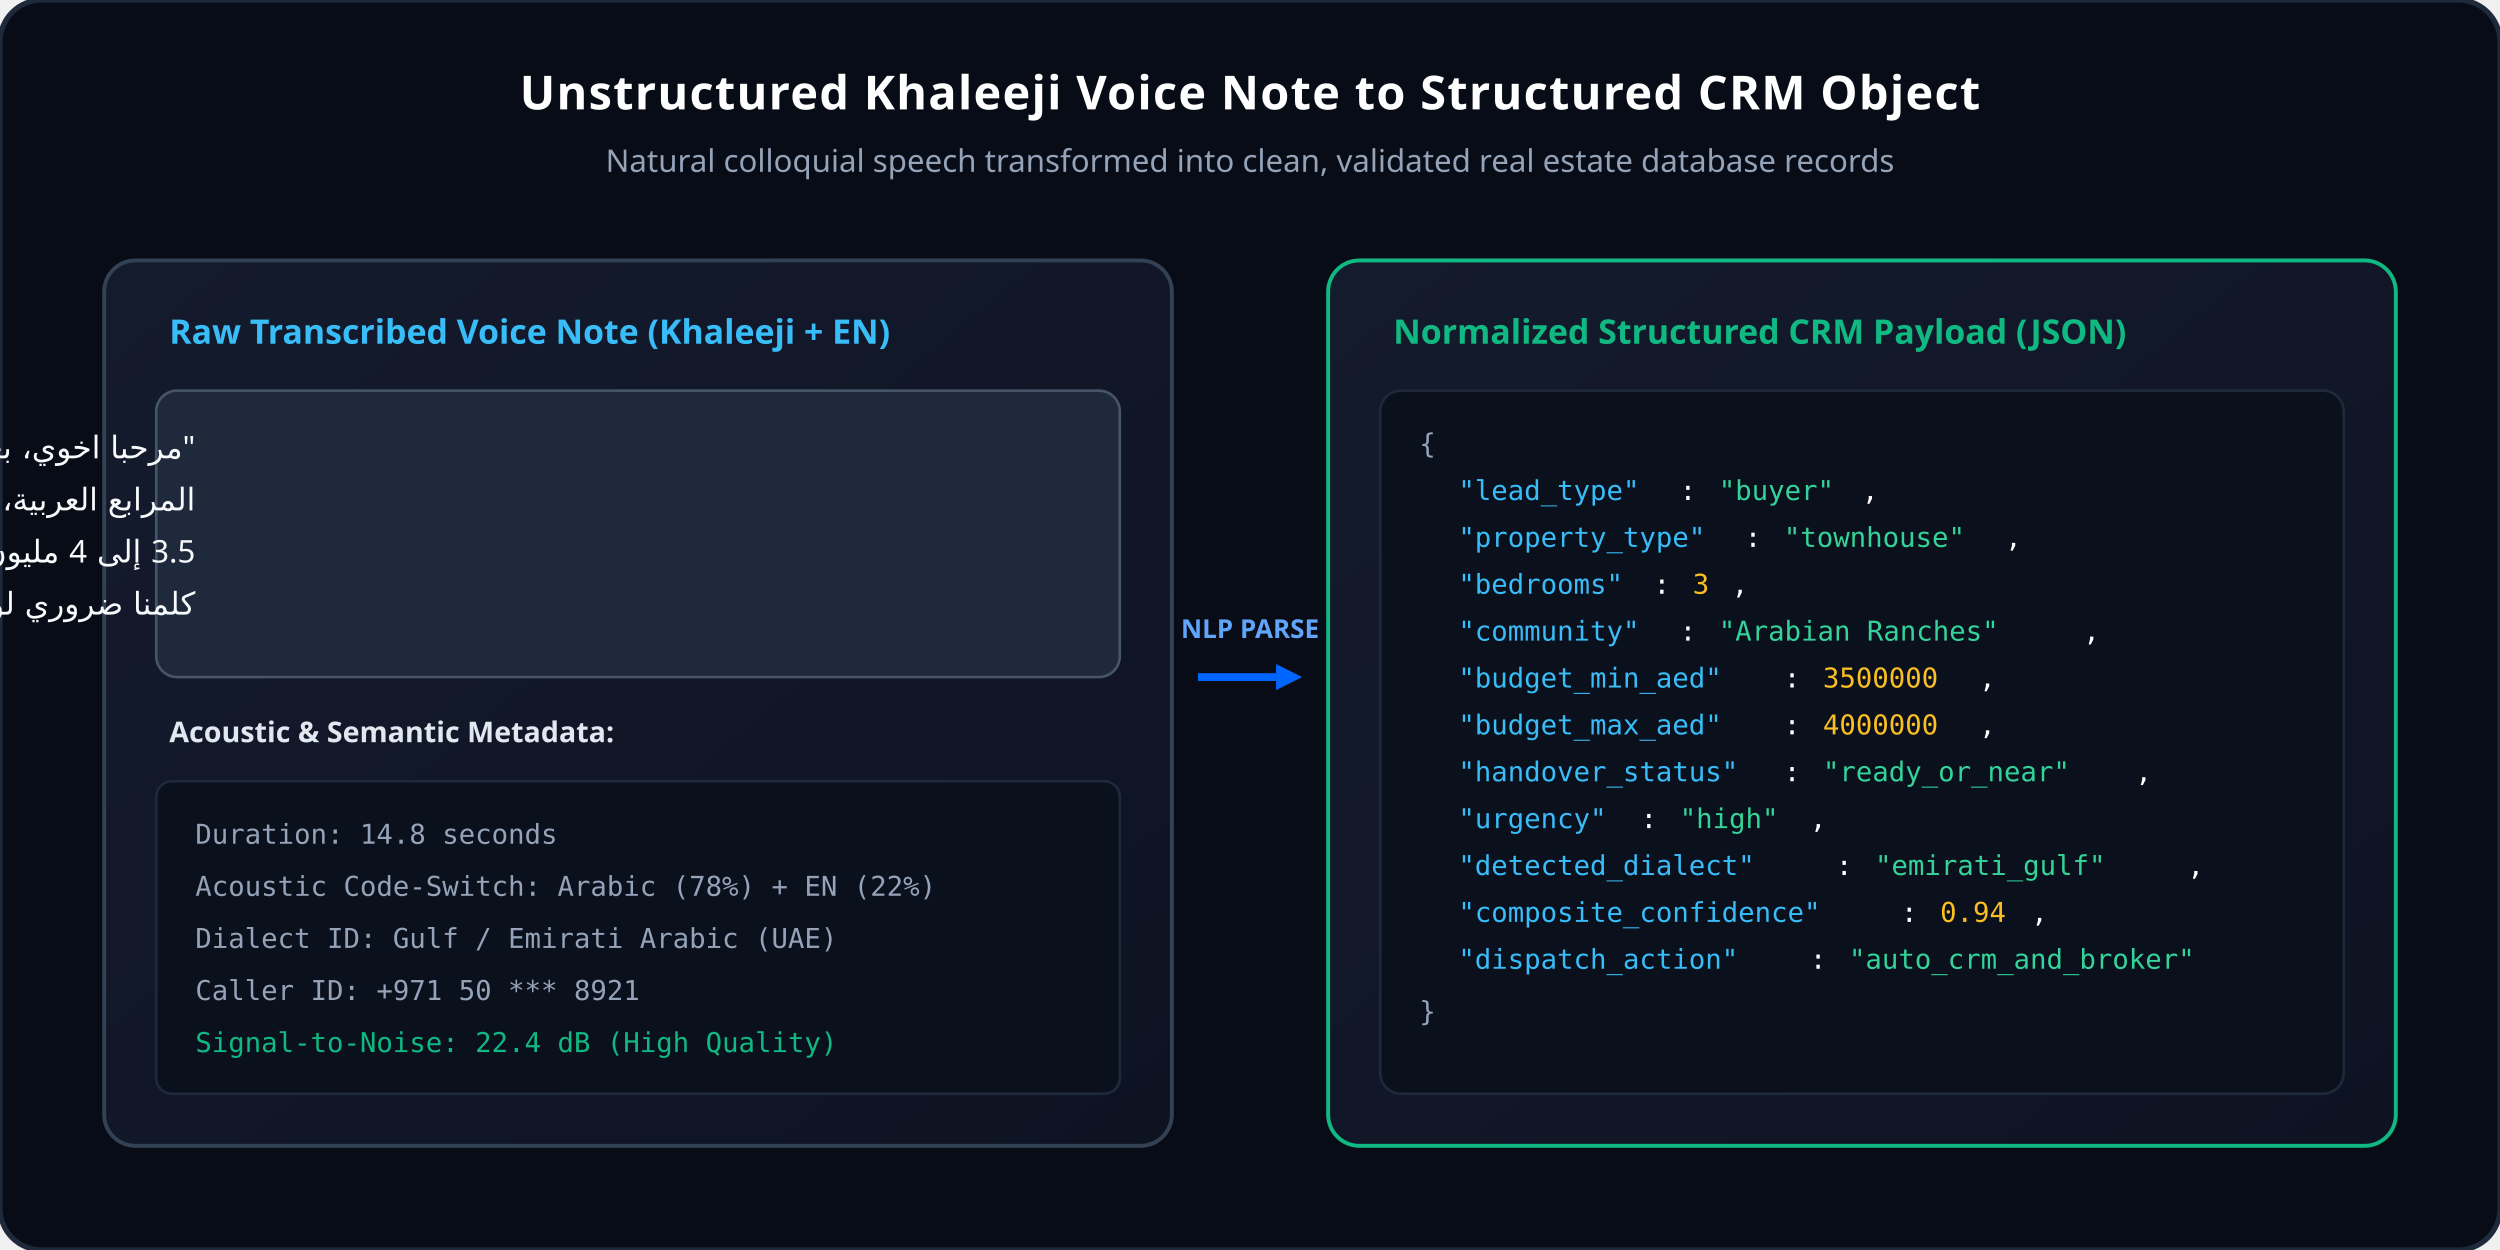
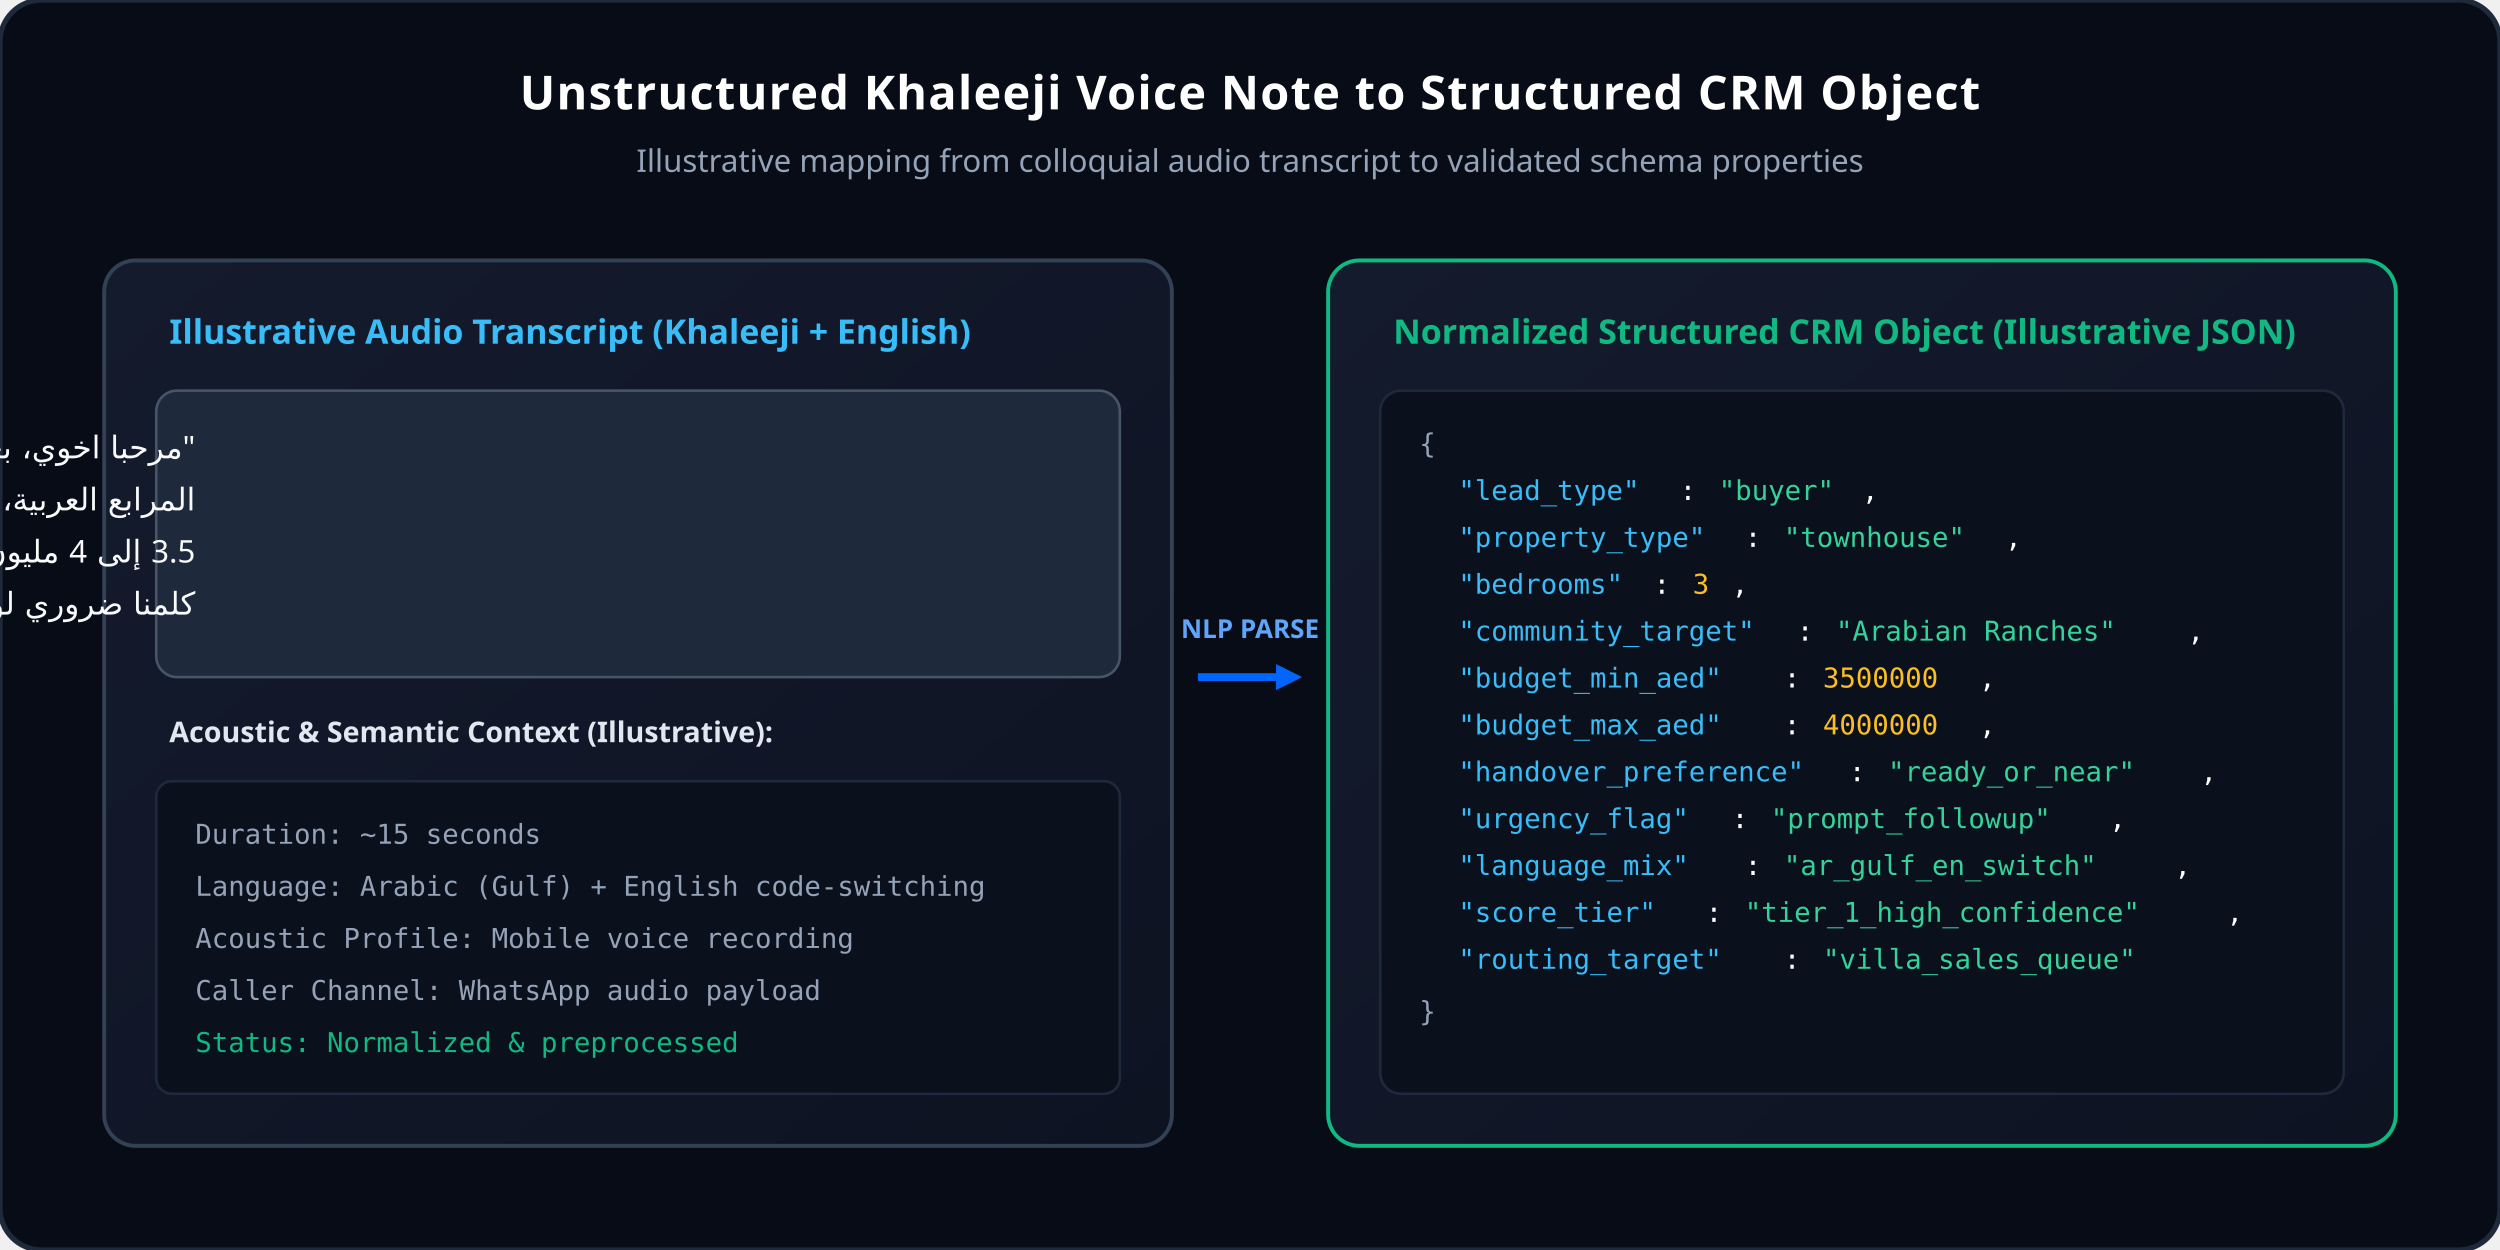
<svg xmlns="http://www.w3.org/2000/svg" viewBox="0 0 960 480" width="100%" height="100%">
  <defs>
    <linearGradient id="mapCard" x1="0%" y1="0%" x2="100%" y2="100%">
      <stop offset="0%" stop-color="#141B2D" />
      <stop offset="100%" stop-color="#0E1322" />
    </linearGradient>
  </defs>
  <rect width="960" height="480" rx="16" fill="#080C16" stroke="#1E293B" stroke-width="2" />
  <text x="480" y="42" text-anchor="middle" fill="#FFFFFF" font-family="system-ui, sans-serif" font-size="18" font-weight="700" letter-spacing="0.5">Unstructured Khaleeji Voice Note to Structured CRM Object</text>
-   <text x="480" y="66" text-anchor="middle" fill="#94A3B8" font-family="system-ui, sans-serif" font-size="12">Natural colloquial speech transformed into clean, validated real estate database records</text>
+   <text x="480" y="66" text-anchor="middle" fill="#94A3B8" font-family="system-ui, sans-serif" font-size="12">Illustrative mapping from colloquial audio transcript to validated schema properties</text>
  <g transform="translate(40, 100)">
    <rect width="410" height="340" rx="12" fill="url(#mapCard)" stroke="#334155" stroke-width="1.5" />
-     <text x="25" y="32" fill="#38BDF8" font-family="system-ui, sans-serif" font-size="13" font-weight="600">Raw Transcribed Voice Note (Khaleeji + EN)</text>
+     <text x="25" y="32" fill="#38BDF8" font-family="system-ui, sans-serif" font-size="13" font-weight="600">Illustrative Audio Transcript (Khaleeji + English)</text>
    <rect x="20" y="50" width="370" height="110" rx="8" fill="#1E293B" stroke="#475569" stroke-width="1" />
    <text x="35" y="76" fill="#F8FAFC" font-family="system-ui, sans-serif" font-size="12" direction="rtl">"مرحبا اخوي، بغيت استفسر عن تاون هاوس في</text>
    <text x="35" y="96" fill="#F8FAFC" font-family="system-ui, sans-serif" font-size="12" direction="rtl">المرابع العربية، 3 bedrooms، الميزانية حول</text>
    <text x="35" y="116" fill="#F8FAFC" font-family="system-ui, sans-serif" font-size="12" direction="rtl">3.5 إلى 4 مليون، ويكون ready أو قريب التسليم،</text>
    <text x="35" y="136" fill="#F8FAFC" font-family="system-ui, sans-serif" font-size="12" direction="rtl">كلمنا ضروري لو سمحت."</text>
-     <text x="25" y="185" fill="#E2E8F0" font-family="system-ui, sans-serif" font-size="11" font-weight="600">Acoustic &amp; Semantic Metadata:</text>
+     <text x="25" y="185" fill="#E2E8F0" font-family="system-ui, sans-serif" font-size="11" font-weight="600">Acoustic &amp; Semantic Context (Illustrative):</text>
    <g transform="translate(20, 200)">
      <rect width="370" height="120" rx="6" fill="#0B101D" stroke="#1E293B" stroke-width="1" />
-       <text x="15" y="24" fill="#94A3B8" font-family="monospace" font-size="10.5">Duration: 14.8 seconds</text>
-       <text x="15" y="44" fill="#94A3B8" font-family="monospace" font-size="10.5">Acoustic Code-Switch: Arabic (78%) + EN (22%)</text>
-       <text x="15" y="64" fill="#94A3B8" font-family="monospace" font-size="10.5">Dialect ID: Gulf / Emirati Arabic (UAE)</text>
-       <text x="15" y="84" fill="#94A3B8" font-family="monospace" font-size="10.5">Caller ID: +971 50 *** 8921</text>
-       <text x="15" y="104" fill="#10B981" font-family="monospace" font-size="10.5">Signal-to-Noise: 22.4 dB (High Quality)</text>
+       <text x="15" y="24" fill="#94A3B8" font-family="monospace" font-size="10.5">Duration: ~15 seconds</text>
+       <text x="15" y="44" fill="#94A3B8" font-family="monospace" font-size="10.5">Language: Arabic (Gulf) + English code-switching</text>
+       <text x="15" y="64" fill="#94A3B8" font-family="monospace" font-size="10.5">Acoustic Profile: Mobile voice recording</text>
+       <text x="15" y="84" fill="#94A3B8" font-family="monospace" font-size="10.5">Caller Channel: WhatsApp audio payload</text>
+       <text x="15" y="104" fill="#10B981" font-family="monospace" font-size="10.5">Status: Normalized &amp; preprocessed</text>
    </g>
  </g>
  <g transform="translate(460, 260)">
    <path d="M 0 0 L 30 0" stroke="#0066FF" stroke-width="3" />
    <polygon points="30,-5 40,0 30,5" fill="#0066FF" />
    <text x="20" y="-15" text-anchor="middle" fill="#60A5FA" font-family="system-ui, sans-serif" font-size="10" font-weight="bold">NLP PARSE</text>
  </g>
  <g transform="translate(510, 100)">
    <rect width="410" height="340" rx="12" fill="url(#mapCard)" stroke="#10B981" stroke-width="1.5" />
-     <text x="25" y="32" fill="#10B981" font-family="system-ui, sans-serif" font-size="13" font-weight="600">Normalized Structured CRM Payload (JSON)</text>
+     <text x="25" y="32" fill="#10B981" font-family="system-ui, sans-serif" font-size="13" font-weight="600">Normalized Structured CRM Object (Illustrative JSON)</text>
    <rect x="20" y="50" width="370" height="270" rx="8" fill="#0B101D" stroke="#1E293B" stroke-width="1" />
    <text x="35" y="74" fill="#94A3B8" font-family="monospace" font-size="10.5">{</text>
    <text x="50" y="92" fill="#38BDF8" font-family="monospace" font-size="10.5">"lead_type"</text>
    <text x="135" y="92" fill="#FFFFFF" font-family="monospace" font-size="10.5">: </text>
    <text x="150" y="92" fill="#34D399" font-family="monospace" font-size="10.5">"buyer"</text>
    <text x="205" y="92" fill="#FFFFFF" font-family="monospace" font-size="10.5">,</text>
    <text x="50" y="110" fill="#38BDF8" font-family="monospace" font-size="10.5">"property_type"</text>
    <text x="160" y="110" fill="#FFFFFF" font-family="monospace" font-size="10.5">: </text>
    <text x="175" y="110" fill="#34D399" font-family="monospace" font-size="10.5">"townhouse"</text>
    <text x="260" y="110" fill="#FFFFFF" font-family="monospace" font-size="10.5">,</text>
    <text x="50" y="128" fill="#38BDF8" font-family="monospace" font-size="10.5">"bedrooms"</text>
    <text x="125" y="128" fill="#FFFFFF" font-family="monospace" font-size="10.5">: </text>
    <text x="140" y="128" fill="#FBBF24" font-family="monospace" font-size="10.5">3</text>
    <text x="155" y="128" fill="#FFFFFF" font-family="monospace" font-size="10.5">,</text>
-     <text x="50" y="146" fill="#38BDF8" font-family="monospace" font-size="10.5">"community"</text>
-     <text x="135" y="146" fill="#FFFFFF" font-family="monospace" font-size="10.5">: </text>
-     <text x="150" y="146" fill="#34D399" font-family="monospace" font-size="10.5">"Arabian Ranches"</text>
-     <text x="290" y="146" fill="#FFFFFF" font-family="monospace" font-size="10.5">,</text>
+     <text x="50" y="146" fill="#38BDF8" font-family="monospace" font-size="10.5">"community_target"</text>
+     <text x="180" y="146" fill="#FFFFFF" font-family="monospace" font-size="10.5">: </text>
+     <text x="195" y="146" fill="#34D399" font-family="monospace" font-size="10.5">"Arabian Ranches"</text>
+     <text x="330" y="146" fill="#FFFFFF" font-family="monospace" font-size="10.5">,</text>
    <text x="50" y="164" fill="#38BDF8" font-family="monospace" font-size="10.5">"budget_min_aed"</text>
    <text x="175" y="164" fill="#FFFFFF" font-family="monospace" font-size="10.5">: </text>
    <text x="190" y="164" fill="#FBBF24" font-family="monospace" font-size="10.5">3500000</text>
    <text x="250" y="164" fill="#FFFFFF" font-family="monospace" font-size="10.5">,</text>
    <text x="50" y="182" fill="#38BDF8" font-family="monospace" font-size="10.5">"budget_max_aed"</text>
    <text x="175" y="182" fill="#FFFFFF" font-family="monospace" font-size="10.5">: </text>
    <text x="190" y="182" fill="#FBBF24" font-family="monospace" font-size="10.5">4000000</text>
    <text x="250" y="182" fill="#FFFFFF" font-family="monospace" font-size="10.5">,</text>
-     <text x="50" y="200" fill="#38BDF8" font-family="monospace" font-size="10.5">"handover_status"</text>
-     <text x="175" y="200" fill="#FFFFFF" font-family="monospace" font-size="10.5">: </text>
-     <text x="190" y="200" fill="#34D399" font-family="monospace" font-size="10.5">"ready_or_near"</text>
-     <text x="310" y="200" fill="#FFFFFF" font-family="monospace" font-size="10.5">,</text>
-     <text x="50" y="218" fill="#38BDF8" font-family="monospace" font-size="10.5">"urgency"</text>
-     <text x="120" y="218" fill="#FFFFFF" font-family="monospace" font-size="10.5">: </text>
-     <text x="135" y="218" fill="#34D399" font-family="monospace" font-size="10.5">"high"</text>
-     <text x="185" y="218" fill="#FFFFFF" font-family="monospace" font-size="10.5">,</text>
-     <text x="50" y="236" fill="#38BDF8" font-family="monospace" font-size="10.5">"detected_dialect"</text>
-     <text x="195" y="236" fill="#FFFFFF" font-family="monospace" font-size="10.5">: </text>
-     <text x="210" y="236" fill="#34D399" font-family="monospace" font-size="10.5">"emirati_gulf"</text>
-     <text x="330" y="236" fill="#FFFFFF" font-family="monospace" font-size="10.5">,</text>
-     <text x="50" y="254" fill="#38BDF8" font-family="monospace" font-size="10.5">"composite_confidence"</text>
-     <text x="220" y="254" fill="#FFFFFF" font-family="monospace" font-size="10.5">: </text>
-     <text x="235" y="254" fill="#FBBF24" font-family="monospace" font-size="10.5">0.94</text>
-     <text x="270" y="254" fill="#FFFFFF" font-family="monospace" font-size="10.5">,</text>
-     <text x="50" y="272" fill="#38BDF8" font-family="monospace" font-size="10.5">"dispatch_action"</text>
-     <text x="185" y="272" fill="#FFFFFF" font-family="monospace" font-size="10.5">: </text>
-     <text x="200" y="272" fill="#34D399" font-family="monospace" font-size="10.5">"auto_crm_and_broker"</text>
+     <text x="50" y="200" fill="#38BDF8" font-family="monospace" font-size="10.5">"handover_preference"</text>
+     <text x="200" y="200" fill="#FFFFFF" font-family="monospace" font-size="10.5">: </text>
+     <text x="215" y="200" fill="#34D399" font-family="monospace" font-size="10.5">"ready_or_near"</text>
+     <text x="335" y="200" fill="#FFFFFF" font-family="monospace" font-size="10.5">,</text>
+     <text x="50" y="218" fill="#38BDF8" font-family="monospace" font-size="10.5">"urgency_flag"</text>
+     <text x="155" y="218" fill="#FFFFFF" font-family="monospace" font-size="10.5">: </text>
+     <text x="170" y="218" fill="#34D399" font-family="monospace" font-size="10.5">"prompt_followup"</text>
+     <text x="300" y="218" fill="#FFFFFF" font-family="monospace" font-size="10.5">,</text>
+     <text x="50" y="236" fill="#38BDF8" font-family="monospace" font-size="10.5">"language_mix"</text>
+     <text x="160" y="236" fill="#FFFFFF" font-family="monospace" font-size="10.5">: </text>
+     <text x="175" y="236" fill="#34D399" font-family="monospace" font-size="10.5">"ar_gulf_en_switch"</text>
+     <text x="325" y="236" fill="#FFFFFF" font-family="monospace" font-size="10.5">,</text>
+     <text x="50" y="254" fill="#38BDF8" font-family="monospace" font-size="10.5">"score_tier"</text>
+     <text x="145" y="254" fill="#FFFFFF" font-family="monospace" font-size="10.5">: </text>
+     <text x="160" y="254" fill="#34D399" font-family="monospace" font-size="10.5">"tier_1_high_confidence"</text>
+     <text x="345" y="254" fill="#FFFFFF" font-family="monospace" font-size="10.5">,</text>
+     <text x="50" y="272" fill="#38BDF8" font-family="monospace" font-size="10.5">"routing_target"</text>
+     <text x="175" y="272" fill="#FFFFFF" font-family="monospace" font-size="10.5">: </text>
+     <text x="190" y="272" fill="#34D399" font-family="monospace" font-size="10.5">"villa_sales_queue"</text>
    <text x="35" y="292" fill="#94A3B8" font-family="monospace" font-size="10.5">}</text>
  </g>
</svg>
